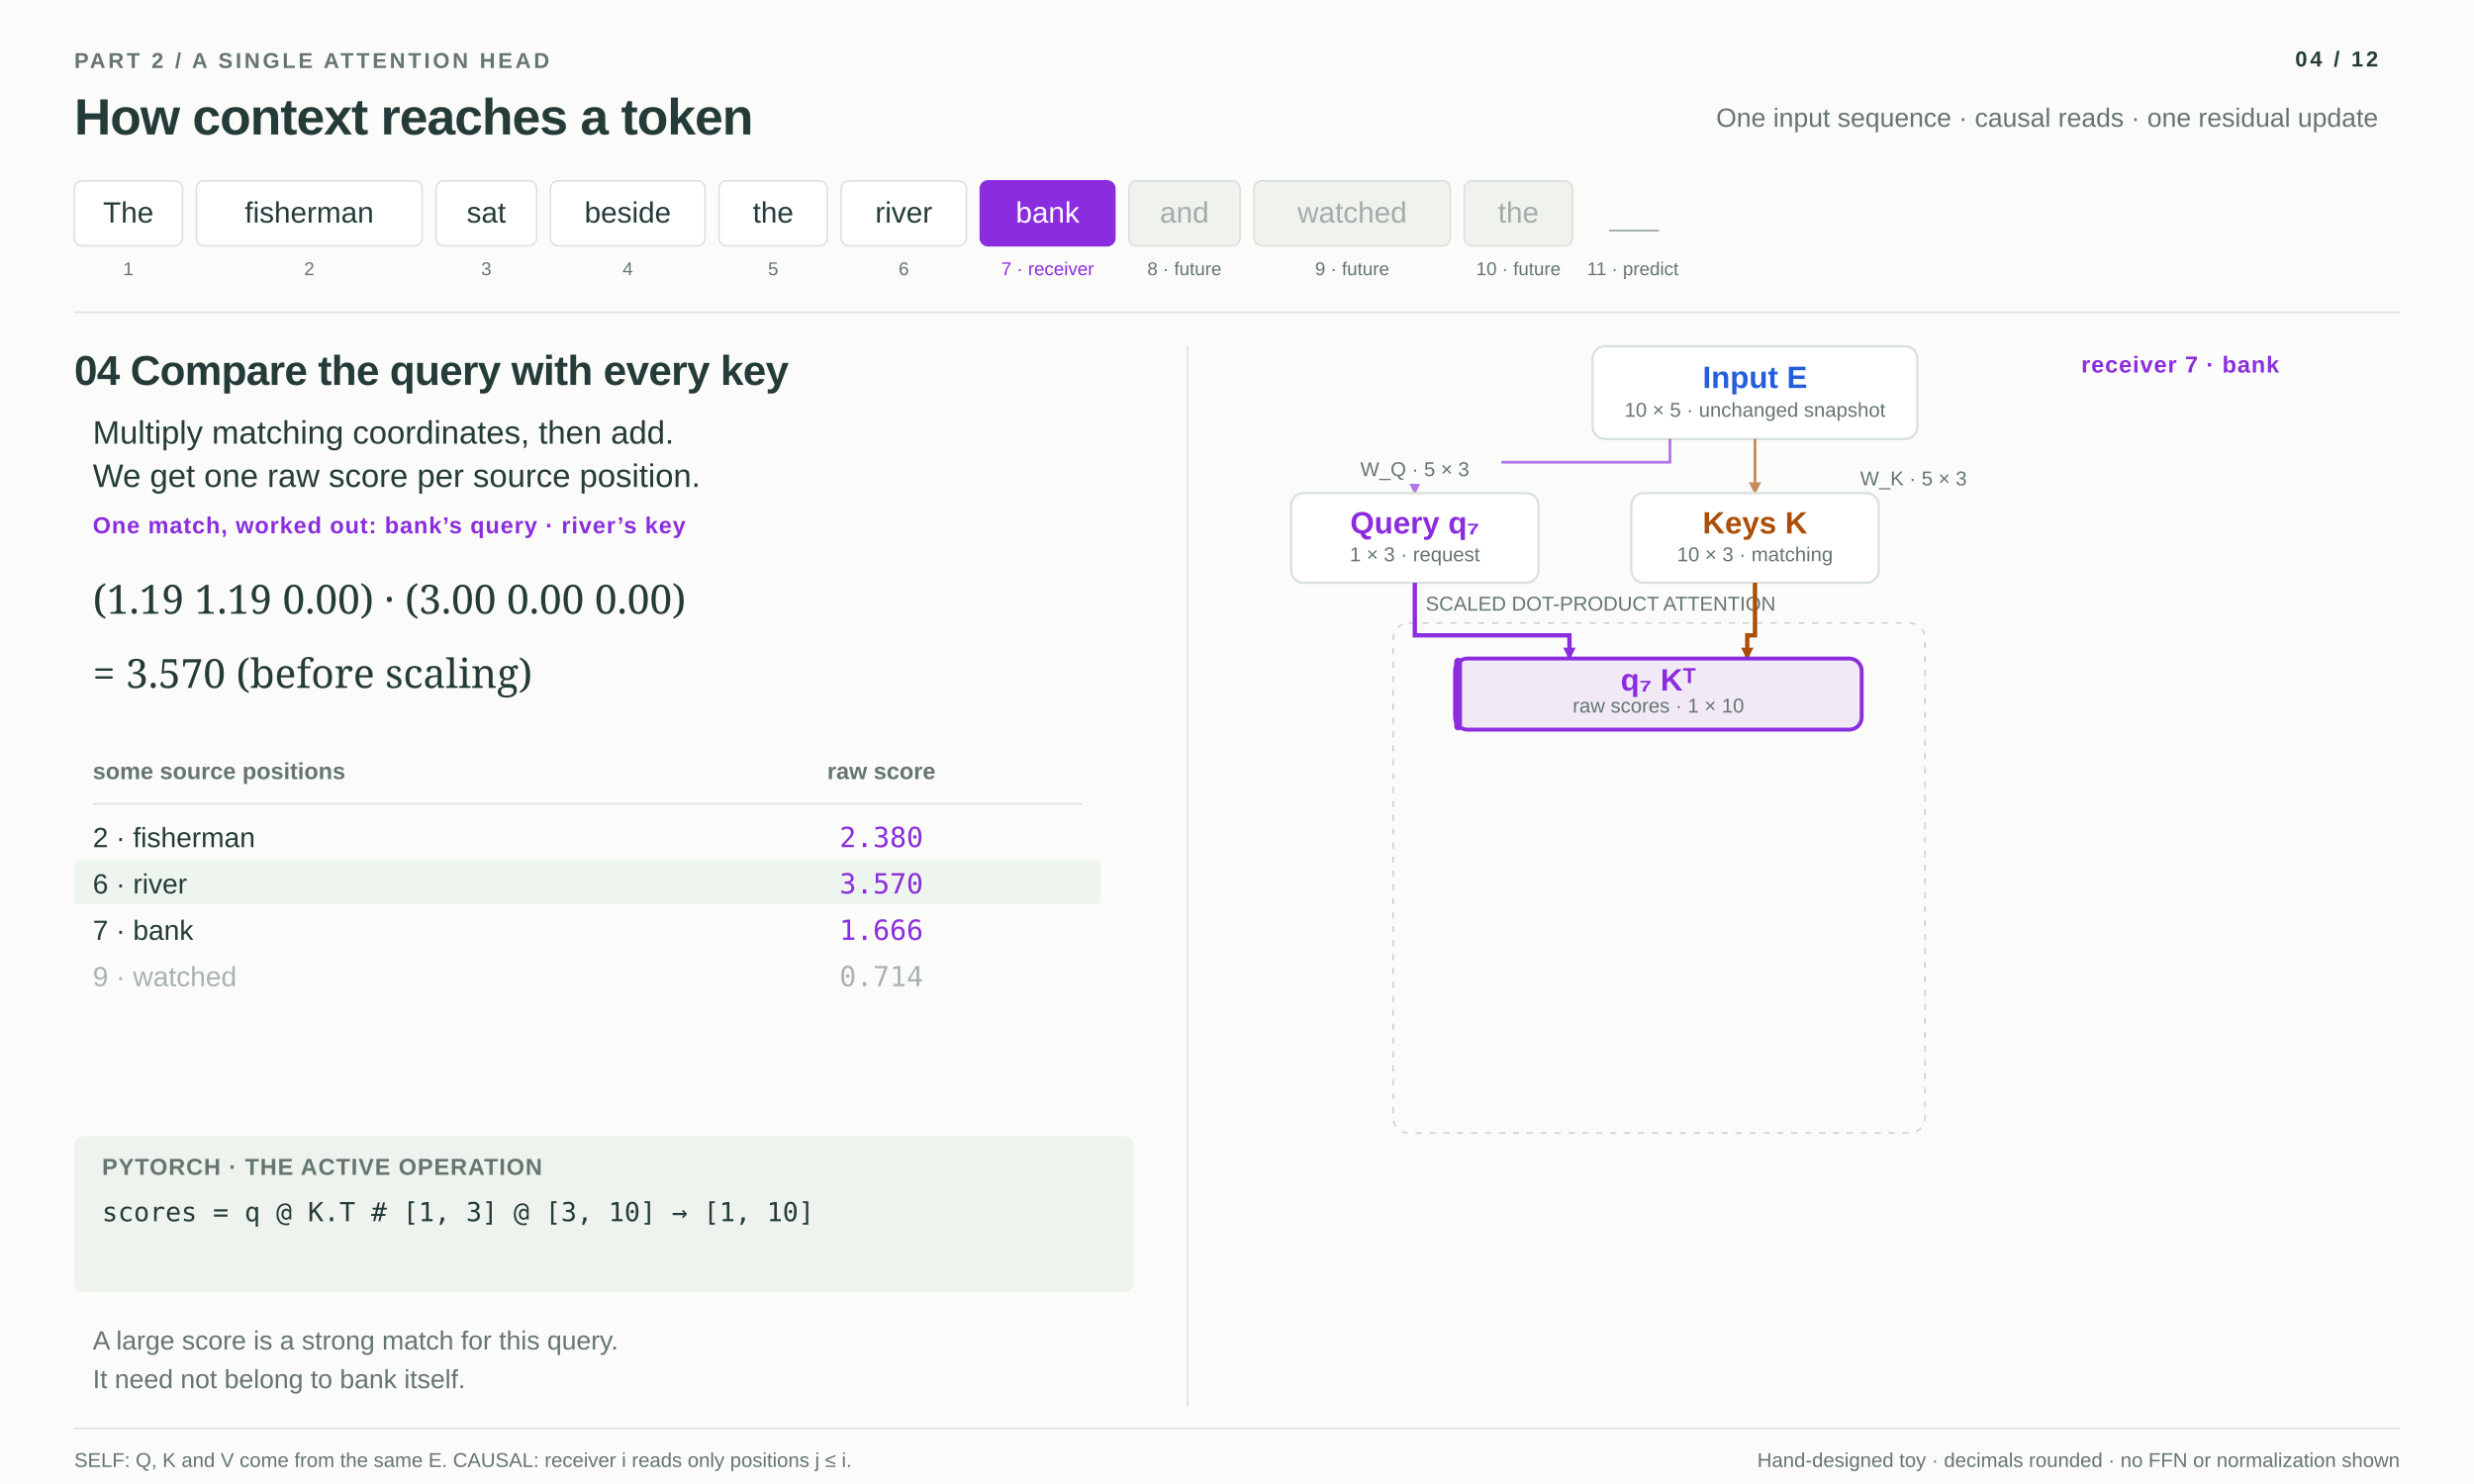
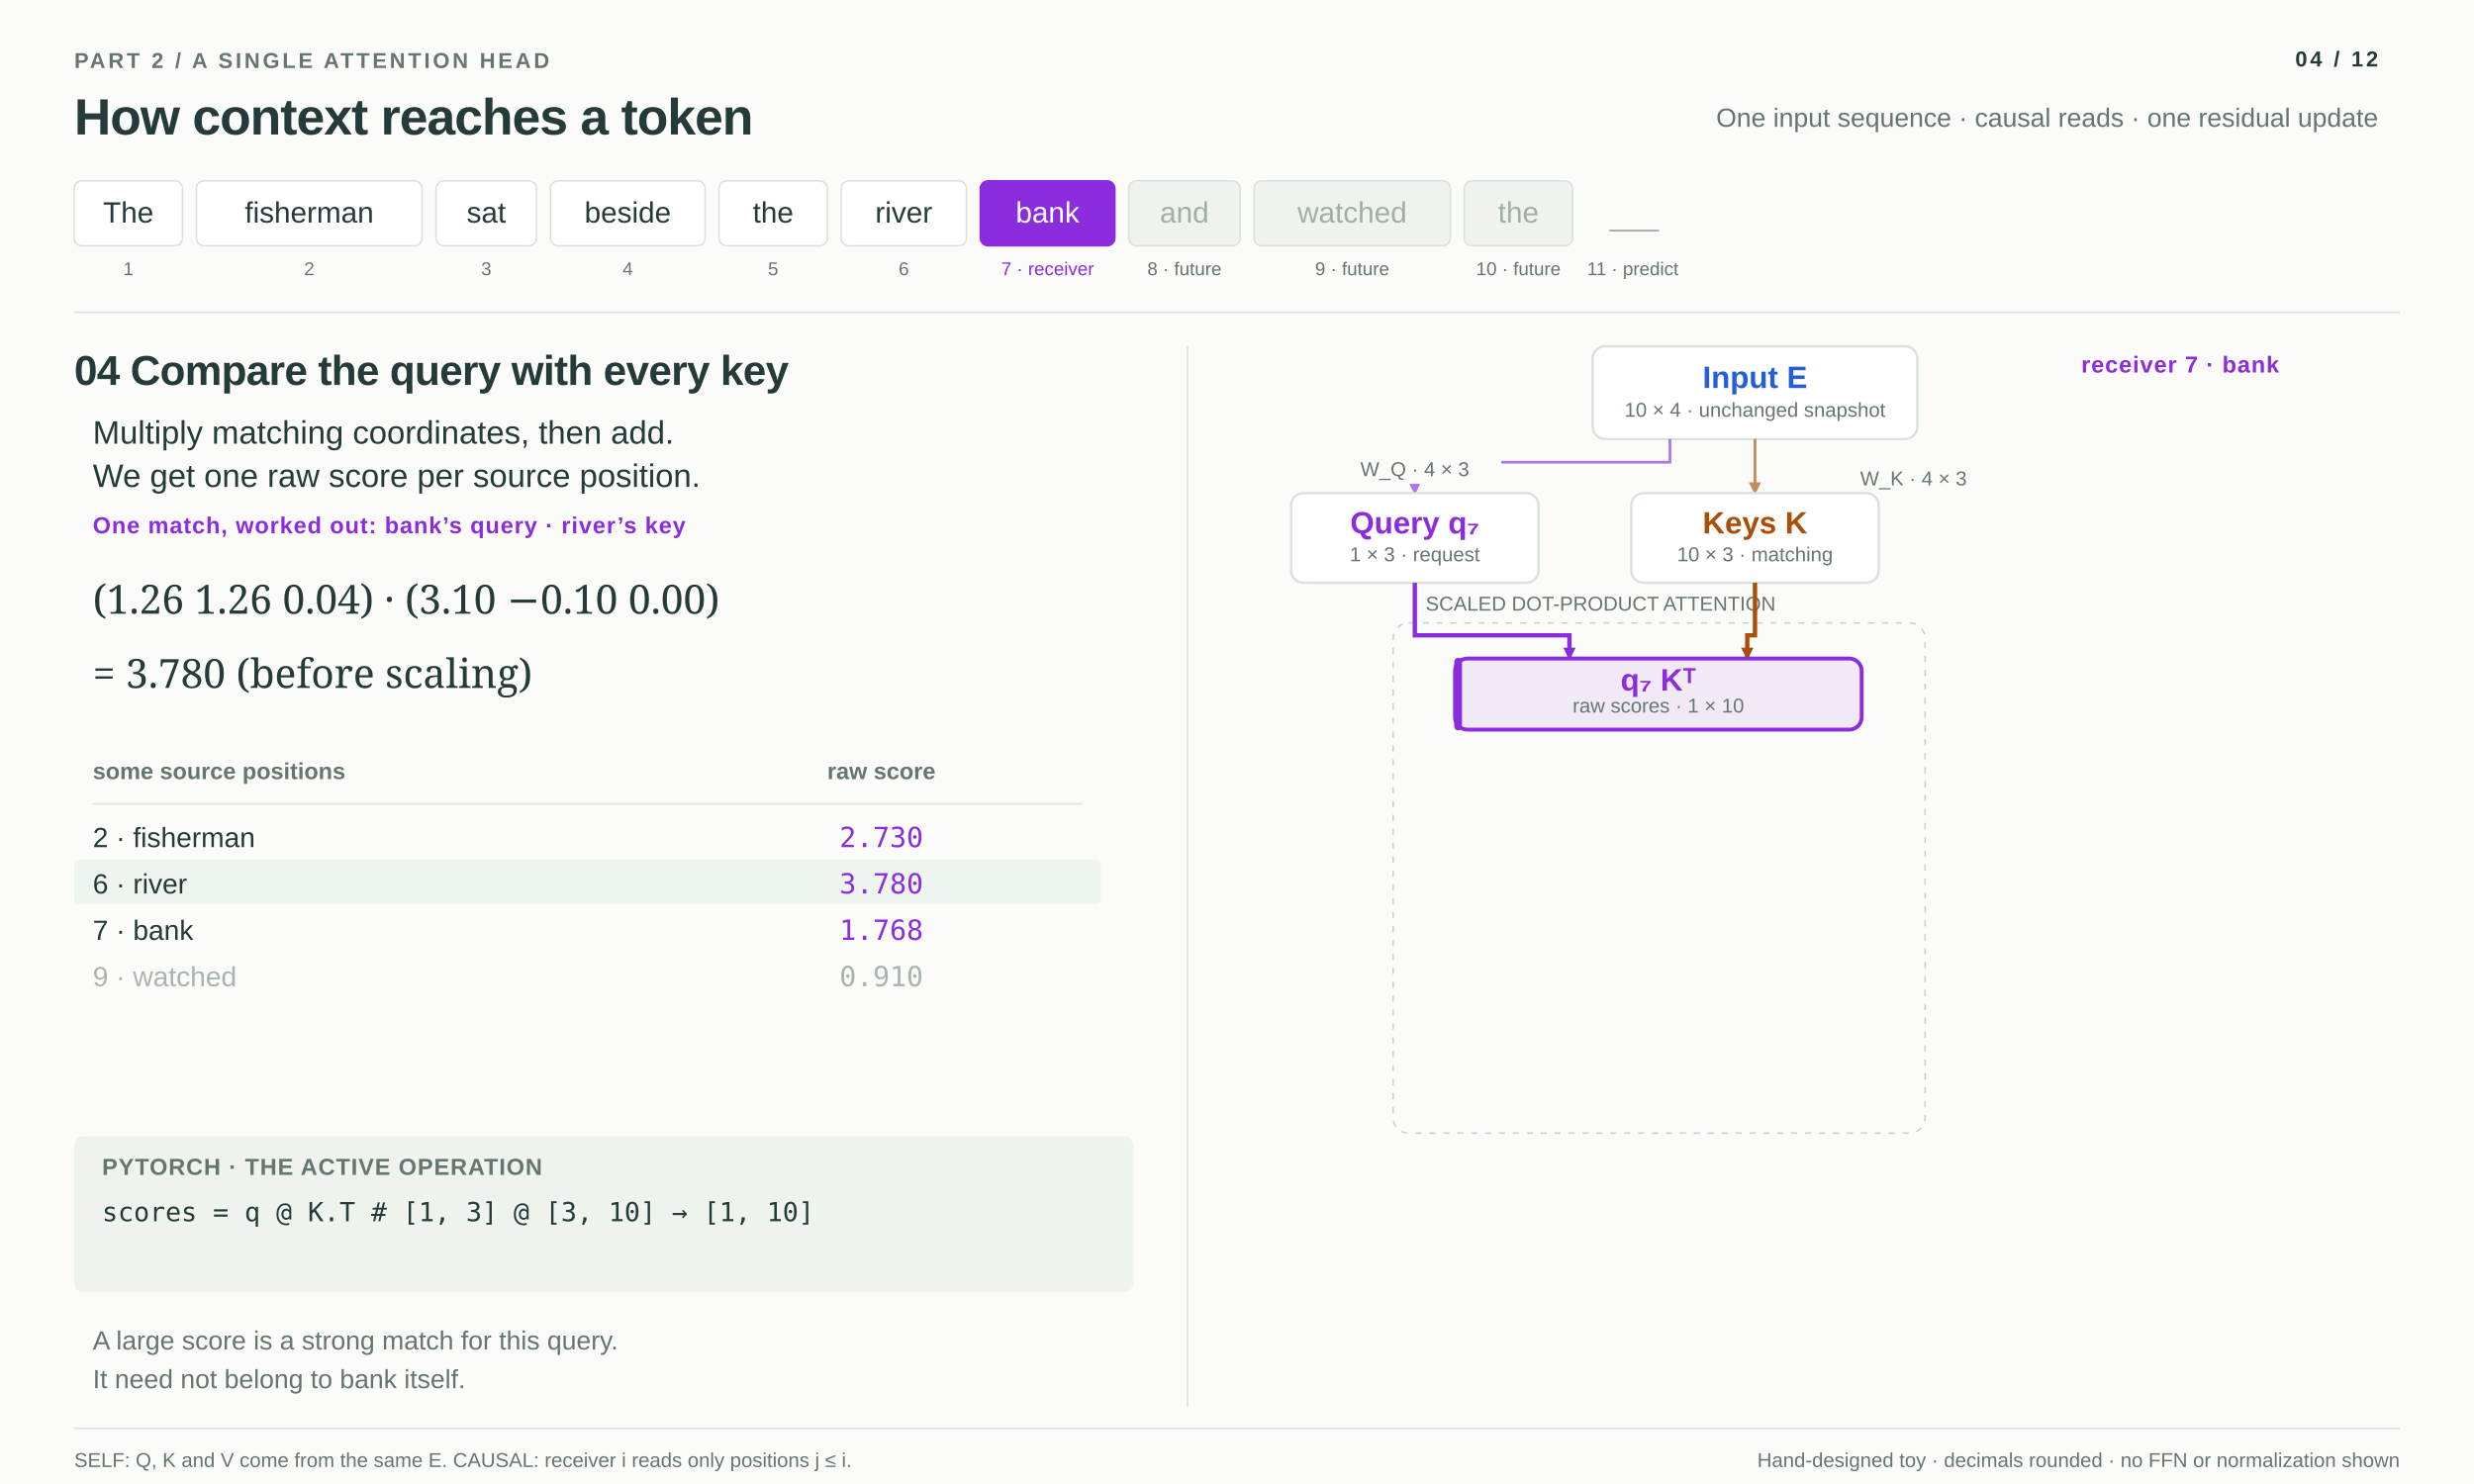
<svg xmlns="http://www.w3.org/2000/svg" id="stage-3-svg" width="1600" height="960" viewBox="0 0 1600 960" role="img" aria-labelledby="stage-3-title stage-3-desc">
  <defs>
    <marker id="stage-3-q" markerWidth="8" markerHeight="8" refX="7" refY="4" orient="auto" markerUnits="userSpaceOnUse">
      <path d="M0 0 L8 4 L0 8 Z" fill="#8b2cde" />
    </marker>
    <marker id="stage-3-k" markerWidth="8" markerHeight="8" refX="7" refY="4" orient="auto" markerUnits="userSpaceOnUse">
      <path d="M0 0 L8 4 L0 8 Z" fill="#aa4e08" />
    </marker>
    <marker id="stage-3-v" markerWidth="8" markerHeight="8" refX="7" refY="4" orient="auto" markerUnits="userSpaceOnUse">
      <path d="M0 0 L8 4 L0 8 Z" fill="#0f766e" />
    </marker>
    <marker id="stage-3-a" markerWidth="8" markerHeight="8" refX="7" refY="4" orient="auto" markerUnits="userSpaceOnUse">
      <path d="M0 0 L8 4 L0 8 Z" fill="#be123c" />
    </marker>
    <marker id="stage-3-m" markerWidth="8" markerHeight="8" refX="7" refY="4" orient="auto" markerUnits="userSpaceOnUse">
      <path d="M0 0 L8 4 L0 8 Z" fill="#0f766e" />
    </marker>
    <marker id="stage-3-d" markerWidth="8" markerHeight="8" refX="7" refY="4" orient="auto" markerUnits="userSpaceOnUse">
      <path d="M0 0 L8 4 L0 8 Z" fill="#147737" />
    </marker>
    <marker id="stage-3-e" markerWidth="8" markerHeight="8" refX="7" refY="4" orient="auto" markerUnits="userSpaceOnUse">
      <path d="M0 0 L8 4 L0 8 Z" fill="#245edb" />
    </marker>
  </defs>
  <style>#stage-3-svg text{font-family:'Avenir Next','Segoe UI',Arial,sans-serif;fill:#243b39}#stage-3-svg .eyebrow{font-size:14px;font-weight:700;letter-spacing:1.8px}#stage-3-svg .heading{font-size:33px;font-weight:600;letter-spacing:-.6px}#stage-3-svg .stage-title{font-size:27px;font-weight:600;letter-spacing:-.4px}#stage-3-svg .body{font-size:21px}#stage-3-svg .detail{font-size:17px;fill:#65756f}#stage-3-svg .axis{font-size:16px;fill:#65756f}#stage-3-svg .smallcap{font-size:15px;font-weight:700;letter-spacing:.6px}#stage-3-svg .formula{font-family:'STIX Two Text',Georgia,serif;font-size:26px}#stage-3-svg .number{font-family:'SFMono-Regular',Consolas,monospace;font-size:24px}#stage-3-svg .table-number{font-family:'SFMono-Regular',Consolas,monospace;font-size:18px}#stage-3-svg .table-label{font-size:18px}#stage-3-svg .table-head{font-size:15px;font-weight:600;fill:#65756f}#stage-3-svg .node-title{font-size:20px;font-weight:600}#stage-3-svg .node-caption{font-size:13px;fill:#65756f}#stage-3-svg .code{font-family:'SFMono-Regular',Consolas,monospace;font-size:17px}#stage-3-svg .token{font-size:19px}#stage-3-svg .position{font-size:12px;fill:#65756f}#stage-3-svg .tiny{font-size:13px;fill:#65756f}</style>
  <rect x="0" y="0" width="1600" height="960" rx="0" fill="#fbfcf9" stroke="none" />
  <text x="48" y="44" class="eyebrow" style="fill:#65756f">PART 2 / A SINGLE ATTENTION HEAD</text>
  <text x="48" y="87" class="heading">How context reaches a token</text>
  <text x="1538" y="43" class="eyebrow" text-anchor="end">04 / 12</text>
  <text x="1538" y="82" class="detail" text-anchor="end">One input sequence · causal reads · one residual update</text>
  <rect x="48" y="117" width="70" height="42" rx="5" fill="white" stroke="#d8e1dc" />
  <text x="83" y="144" class="token" text-anchor="middle" style="fill:#243b39">The</text>
  <text x="83" y="178" class="position" text-anchor="middle">1</text>
  <rect x="127" y="117" width="146" height="42" rx="5" fill="white" stroke="#d8e1dc" />
  <text x="200" y="144" class="token" text-anchor="middle" style="fill:#243b39">fisherman</text>
  <text x="200" y="178" class="position" text-anchor="middle">2</text>
  <rect x="282" y="117" width="65" height="42" rx="5" fill="white" stroke="#d8e1dc" />
  <text x="314.5" y="144" class="token" text-anchor="middle" style="fill:#243b39">sat</text>
  <text x="314.5" y="178" class="position" text-anchor="middle">3</text>
  <rect x="356" y="117" width="100" height="42" rx="5" fill="white" stroke="#d8e1dc" />
  <text x="406" y="144" class="token" text-anchor="middle" style="fill:#243b39">beside</text>
  <text x="406" y="178" class="position" text-anchor="middle">4</text>
  <rect x="465" y="117" width="70" height="42" rx="5" fill="white" stroke="#d8e1dc" />
  <text x="500" y="144" class="token" text-anchor="middle" style="fill:#243b39">the</text>
  <text x="500" y="178" class="position" text-anchor="middle">5</text>
  <rect x="544" y="117" width="81" height="42" rx="5" fill="white" stroke="#d8e1dc" />
  <text x="584.5" y="144" class="token" text-anchor="middle" style="fill:#243b39">river</text>
  <text x="584.5" y="178" class="position" text-anchor="middle">6</text>
  <rect x="634" y="117" width="87" height="42" rx="5" fill="#8b2cde" stroke="#8b2cde" />
  <text x="677.5" y="144" class="token" text-anchor="middle" style="fill:white">bank</text>
  <text x="677.5" y="178" class="position" text-anchor="middle" style="fill:#8b2cde">7 · receiver</text>
  <rect x="730" y="117" width="72" height="42" rx="5" fill="#f0f2ee" stroke="#d8e1dc" />
  <text x="766" y="144" class="token" text-anchor="middle" style="fill:#a2ada6">and</text>
  <text x="766" y="178" class="position" text-anchor="middle">8 · future</text>
  <rect x="811" y="117" width="127" height="42" rx="5" fill="#f0f2ee" stroke="#d8e1dc" />
  <text x="874.5" y="144" class="token" text-anchor="middle" style="fill:#a2ada6">watched</text>
  <text x="874.5" y="178" class="position" text-anchor="middle">9 · future</text>
  <rect x="947" y="117" width="70" height="42" rx="5" fill="#f0f2ee" stroke="#d8e1dc" />
  <text x="982" y="144" class="token" text-anchor="middle" style="fill:#a2ada6">the</text>
  <text x="982" y="178" class="position" text-anchor="middle">10 · future</text>
  <text x="1041" y="146" class="token" style="fill:#a2ada6">___</text>
  <text x="1056" y="178" class="position" text-anchor="middle">11 · predict</text>
  <line x1="48" y1="202" x2="1552" y2="202" stroke="#d8e1dc" />
  <text x="48" y="249" class="stage-title">04   Compare the query with every key</text>
  <text x="60" y="287" class="body">Multiply matching coordinates, then add.</text>
  <text x="60" y="315" class="body">We get one raw score per source position.</text>
  <text x="60" y="345" class="smallcap" style="fill:#8b2cde">One match, worked out: bank’s query · river’s key</text>
-   <text x="60" y="397" class="formula">(1.19   1.19   0.00) · (3.00   0.00   0.00)</text>
-   <text x="60" y="445" class="formula">= 3.570   (before scaling)</text>
+   <text x="60" y="397" class="formula">(1.26   1.26   0.04) · (3.10   −0.10   0.00)</text>
+   <text x="60" y="445" class="formula">= 3.780   (before scaling)</text>
  <text x="60" y="504" class="table-head">some source positions</text>
  <text x="570" y="504" class="table-head" text-anchor="middle">raw score</text>
  <line x1="60" y1="520" x2="700" y2="520" stroke="#d8e1dc" />
  <text x="60" y="548" class="table-label" style="fill:#243b39">2 · fisherman</text>
-   <text x="570" y="548" class="table-number" text-anchor="middle" style="fill:#8b2cde">2.380</text>
+   <text x="570" y="548" class="table-number" text-anchor="middle" style="fill:#8b2cde">2.730</text>
  <rect x="48" y="556" width="664" height="29" rx="3" fill="#eef5ef" stroke="none" />
  <text x="60" y="578" class="table-label" style="fill:#243b39">6 · river</text>
-   <text x="570" y="578" class="table-number" text-anchor="middle" style="fill:#8b2cde">3.570</text>
+   <text x="570" y="578" class="table-number" text-anchor="middle" style="fill:#8b2cde">3.780</text>
  <text x="60" y="608" class="table-label" style="fill:#243b39">7 · bank</text>
-   <text x="570" y="608" class="table-number" text-anchor="middle" style="fill:#8b2cde">1.666</text>
+   <text x="570" y="608" class="table-number" text-anchor="middle" style="fill:#8b2cde">1.768</text>
  <text x="60" y="638" class="table-label" style="fill:#a9b4af">9 · watched</text>
-   <text x="570" y="638" class="table-number" text-anchor="middle" style="fill:#a9b4af">0.714</text>
+   <text x="570" y="638" class="table-number" text-anchor="middle" style="fill:#a9b4af">0.910</text>
  <rect x="48" y="735" width="685" height="101" rx="6" fill="#eef3ee" stroke="none" />
  <text x="66" y="760" class="smallcap" style="fill:#65756f">PYTORCH · THE ACTIVE OPERATION</text>
  <text x="66" y="790" class="code">scores = q @ K.T  # [1, 3] @ [3, 10] → [1, 10]</text>
  <text x="60" y="873" class="detail">A large score is a strong match for this query.</text>
  <text x="60" y="898" class="detail">It need not belong to bank itself.</text>
  <line x1="768" y1="224" x2="768" y2="910" stroke="#d8e1dc" />
  <g class="node" data-node="input">
    <rect x="1030" y="224" width="210" height="60" rx="8" fill="#ffffff" stroke="#d8e1dc" stroke-width="1.5" />
    <text x="1135" y="251" class="node-title" text-anchor="middle" style="fill:#245edb">Input E</text>
-     <text x="1135" y="269.6" class="node-caption" text-anchor="middle">10 × 5 · unchanged snapshot</text>
+     <text x="1135" y="269.6" class="node-caption" text-anchor="middle">10 × 4 · unchanged snapshot</text>
  </g>
  <text x="1474" y="241" class="smallcap" style="fill:#8b2cde" text-anchor="end">receiver 7 · bank</text>
  <path d="M1080 284 V299 H915 V319" fill="none" stroke="#8b2cde" stroke-width="1.8" opacity="0.65" marker-end="url(#stage-3-q)" />
  <path d="M1135 284 V319" fill="none" stroke="#aa4e08" stroke-width="1.8" opacity="0.65" marker-end="url(#stage-3-k)" />
  <rect x="859" y="292" width="112" height="21" rx="0" fill="#fbfcf9" stroke="none" />
-   <text x="915" y="308" class="tiny" text-anchor="middle">W_Q · 5 × 3</text>
-   <text x="1203" y="314" class="tiny">W_K · 5 × 3</text>
+   <text x="915" y="308" class="tiny" text-anchor="middle">W_Q · 4 × 3</text>
+   <text x="1203" y="314" class="tiny">W_K · 4 × 3</text>
  <g class="node" data-node="q">
    <rect x="835" y="319" width="160" height="58" rx="8" fill="#ffffff" stroke="#d8e1dc" stroke-width="1.5" />
    <text x="915" y="345.1" class="node-title" text-anchor="middle" style="fill:#8b2cde">Query q₇</text>
    <text x="915" y="363.08" class="node-caption" text-anchor="middle">1 × 3 · request</text>
  </g>
  <g class="node" data-node="k">
    <rect x="1055" y="319" width="160" height="58" rx="8" fill="#ffffff" stroke="#d8e1dc" stroke-width="1.5" />
    <text x="1135" y="345.1" class="node-title" text-anchor="middle" style="fill:#aa4e08">Keys K</text>
    <text x="1135" y="363.08" class="node-caption" text-anchor="middle">10 × 3 · matching</text>
  </g>
  <rect x="901" y="403" width="344" height="330" rx="10" fill="none" stroke="#c6d3cb" stroke-dasharray="4 5" />
  <text x="922" y="395" class="tiny">SCALED DOT-PRODUCT ATTENTION</text>
  <path d="M915 377 V411 H1015 V426" fill="none" stroke="#8b2cde" stroke-width="2.8" opacity="1" marker-end="url(#stage-3-q)" />
  <path d="M1135 377 V411 H1130 V426" fill="none" stroke="#aa4e08" stroke-width="2.8" opacity="1" marker-end="url(#stage-3-k)" />
  <g class="node" data-node="score">
    <rect x="941" y="426" width="263" height="46" rx="8" fill="#8b2cde15" stroke="#8b2cde" stroke-width="2.5" />
    <rect x="941" y="426" width="4" height="46" rx="2" fill="#8b2cde" stroke="#8b2cde" />
    <text x="1072.5" y="446.7" class="node-title" text-anchor="middle" style="fill:#8b2cde">q₇ Kᵀ</text>
    <text x="1072.5" y="460.96" class="node-caption" text-anchor="middle">raw scores · 1 × 10</text>
  </g>
  <line x1="48" y1="924" x2="1552" y2="924" stroke="#d8e1dc" />
  <text x="48" y="949" class="tiny">SELF: Q, K and V come from the same E.   CAUSAL: receiver i reads only positions j ≤ i.</text>
  <text x="1552" y="949" class="tiny" text-anchor="end">Hand-designed toy · decimals rounded · no FFN or normalization shown</text>
</svg>
